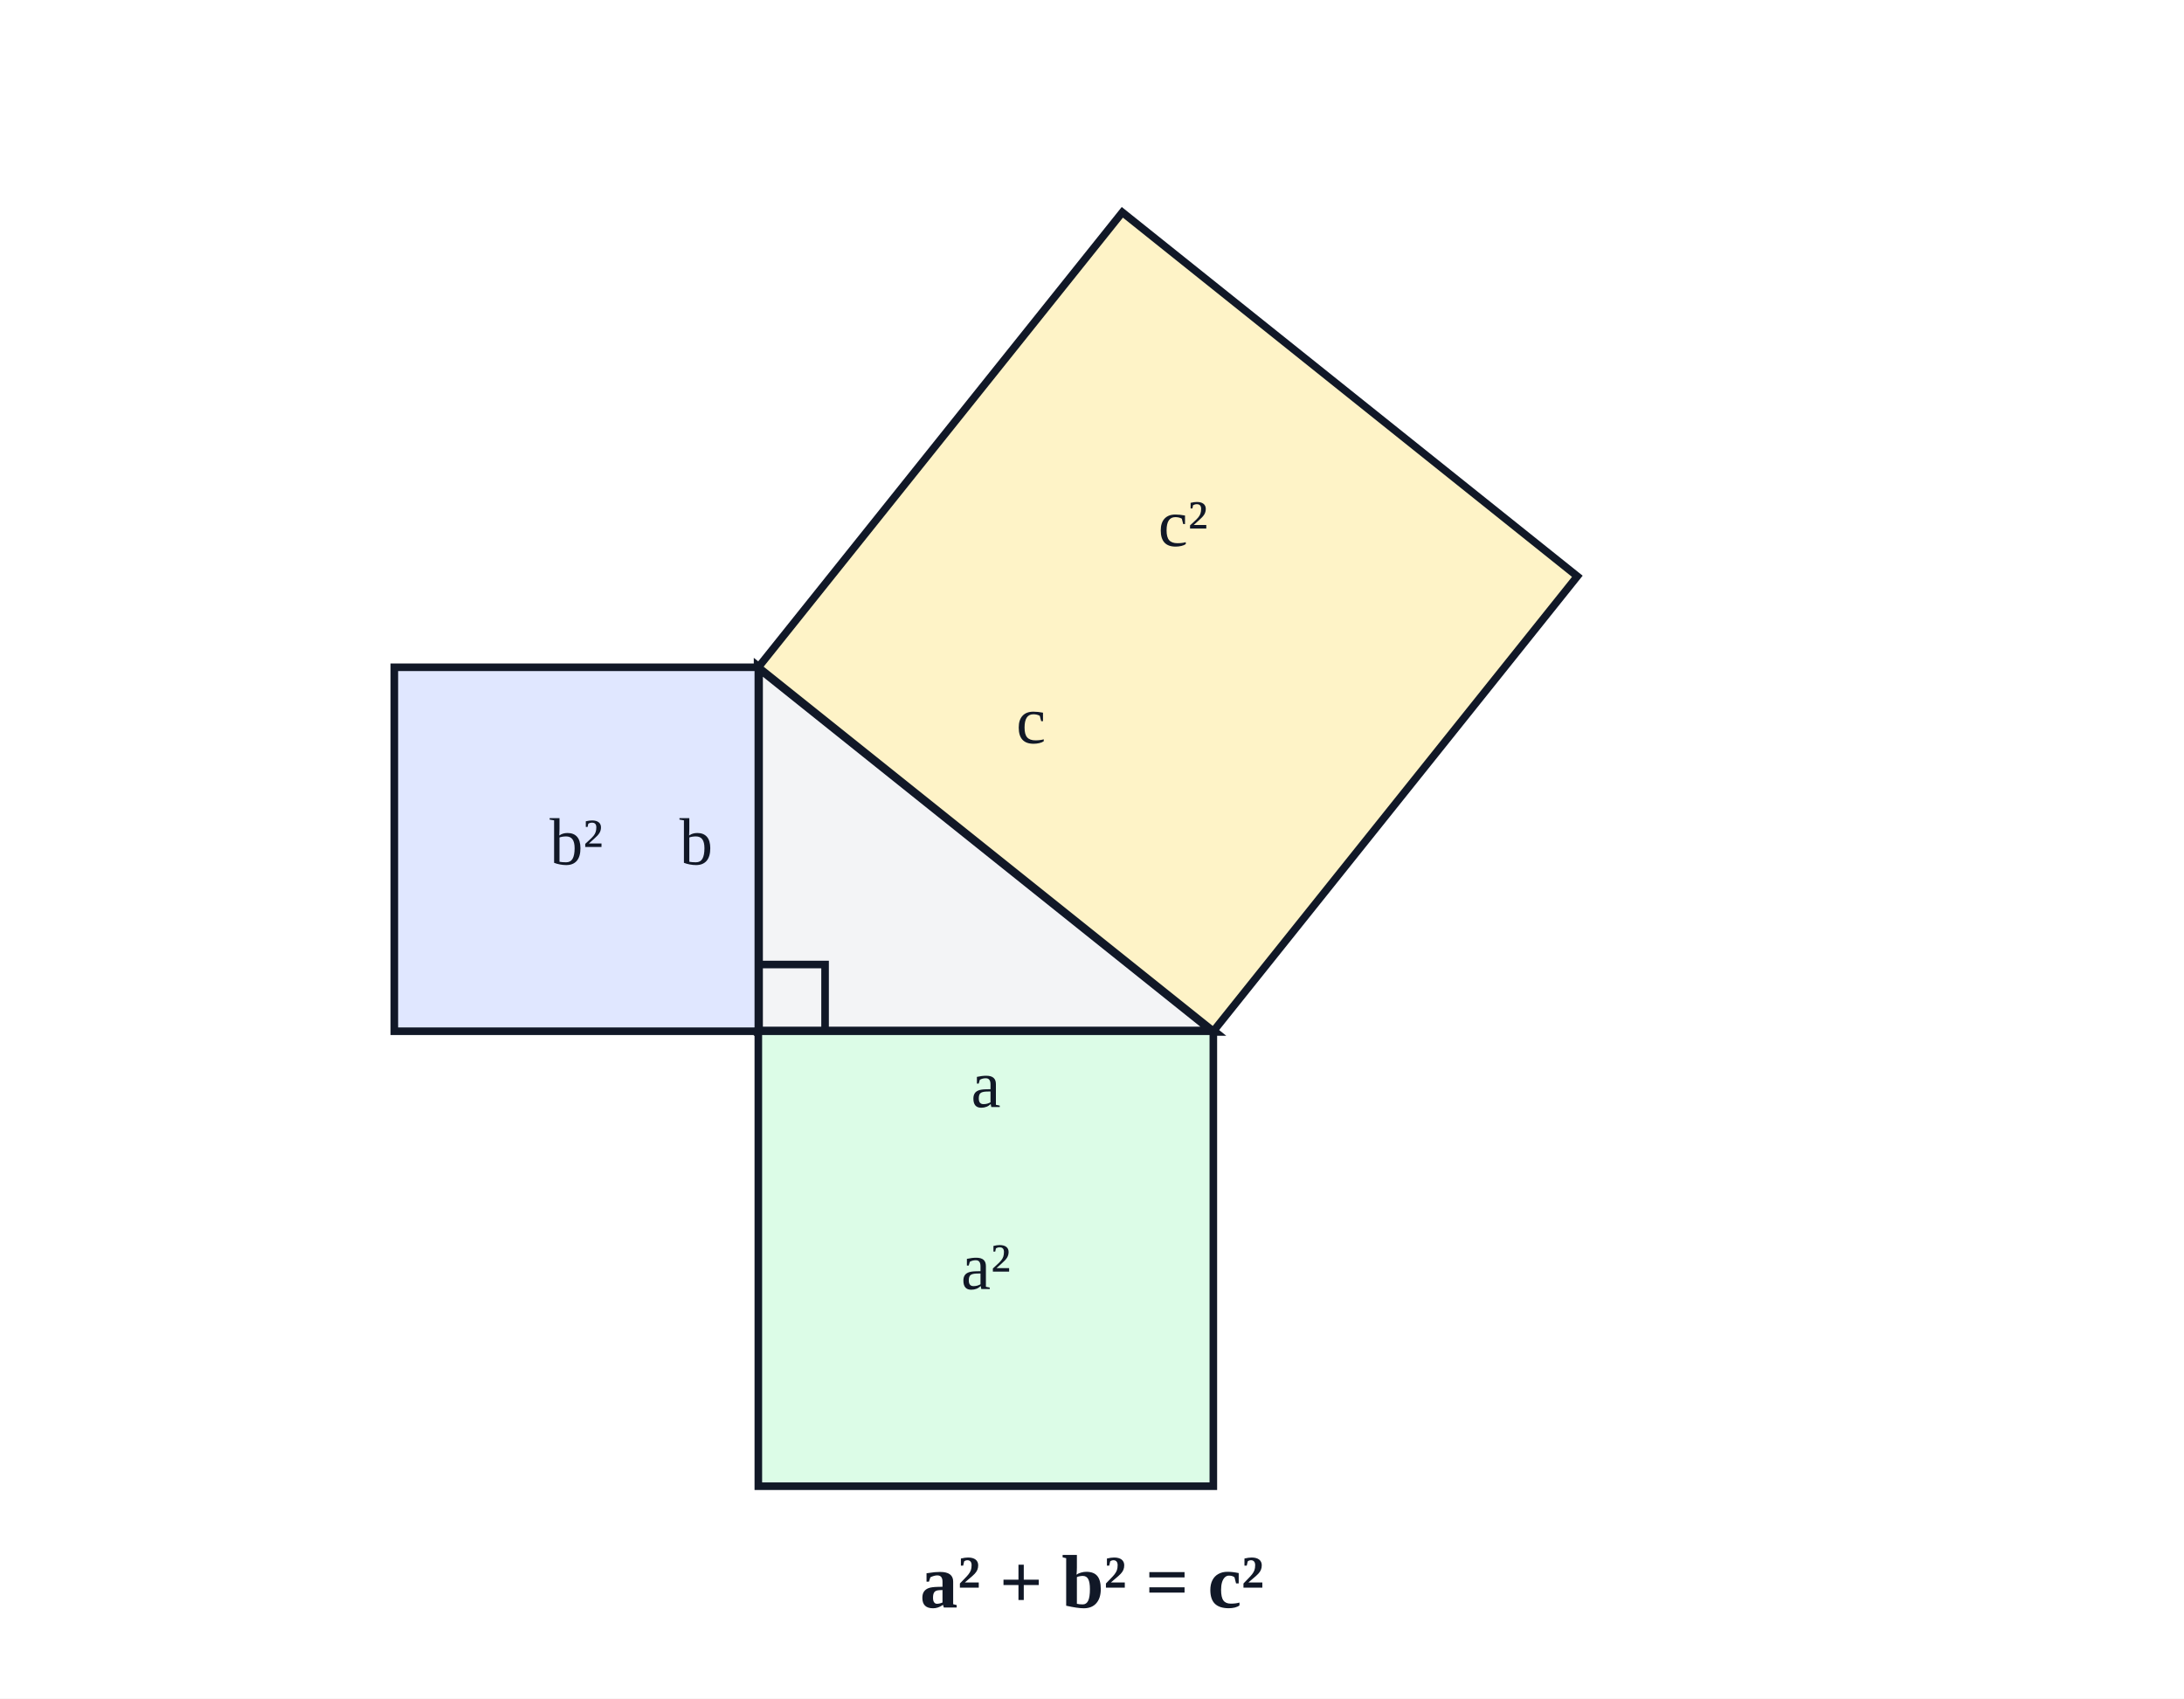
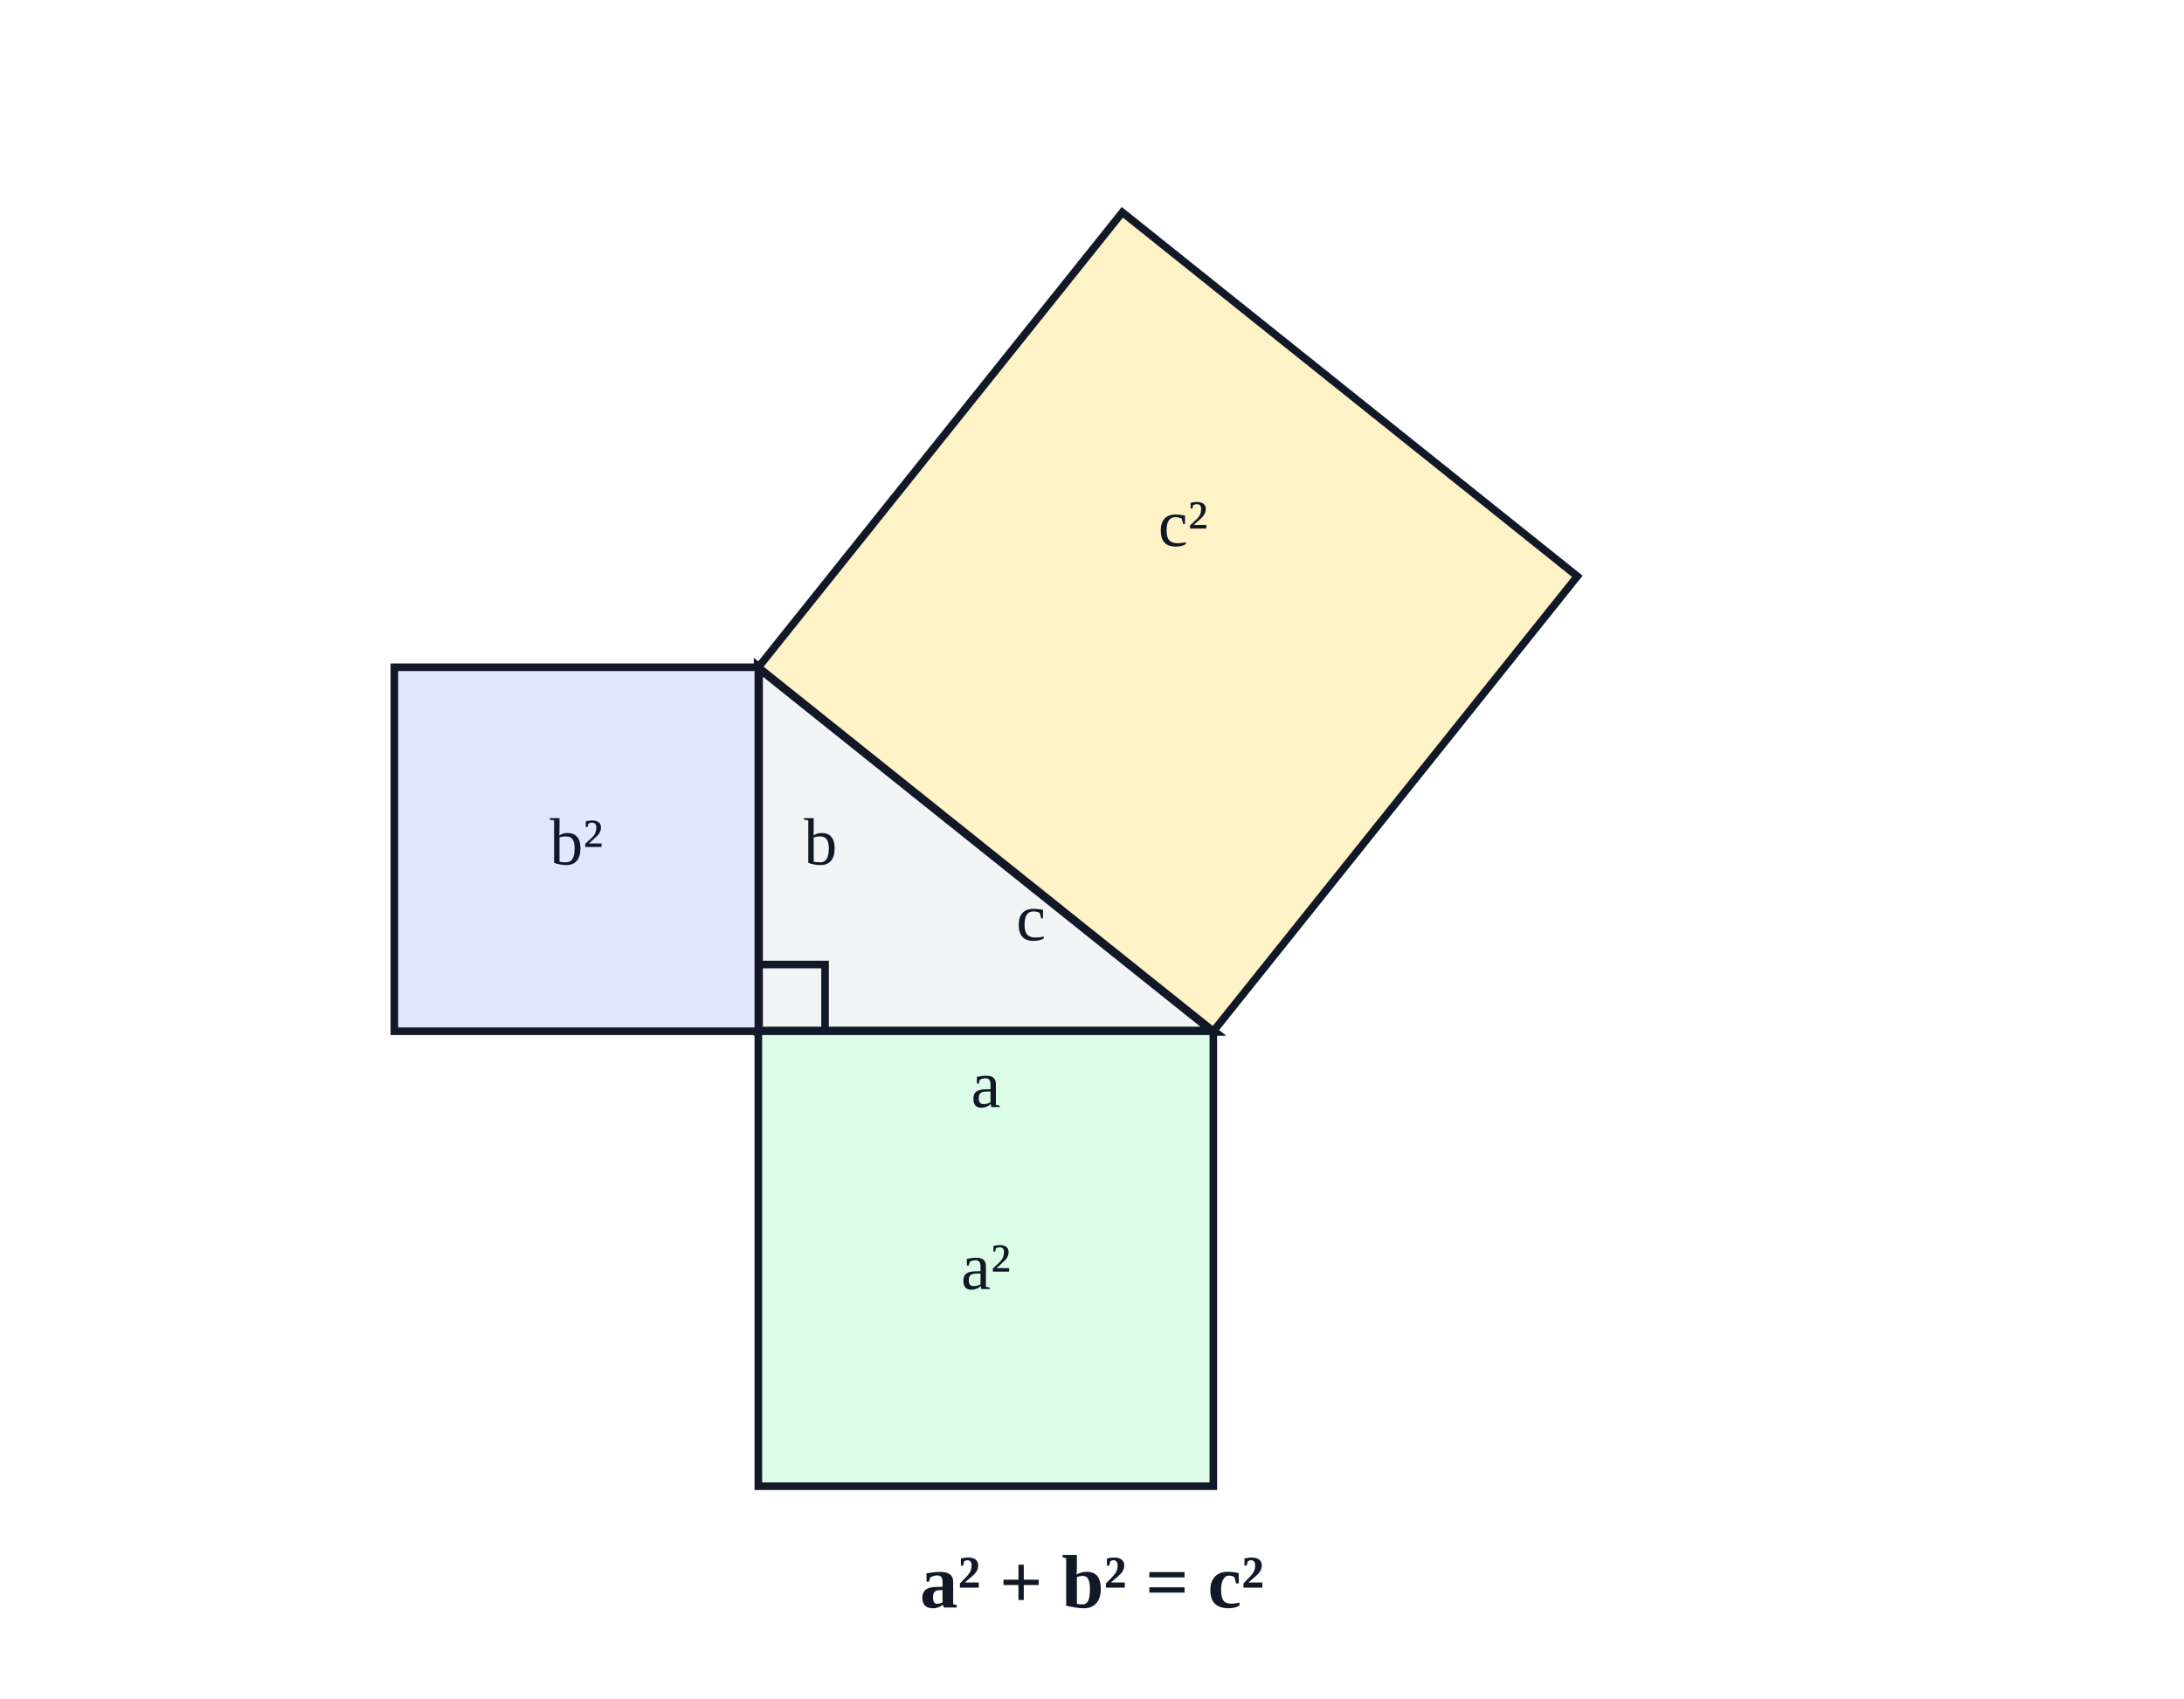
<svg xmlns="http://www.w3.org/2000/svg" viewBox="0 0 720 560" role="img" aria-labelledby="title desc">
  <rect width="720" height="560" fill="white" />
  <polygon points="250,340 250,220 400,340" fill="#f3f4f6" stroke="#111827" stroke-width="3" />
  <path d="M250 318 H272 V340" fill="none" stroke="#111827" stroke-width="2.5" />
  <polygon points="250,220 130,220 130,340 250,340" fill="#e0e7ff" stroke="#111827" stroke-width="2.5" />
  <polygon points="250,340 400,340 400,490 250,490" fill="#dcfce7" stroke="#111827" stroke-width="2.5" />
  <polygon points="250,220 400,340 520,190 370,70" fill="#fef3c7" stroke="#111827" stroke-width="2.5" />
-   <text x="235" y="285" font-size="22" text-anchor="end" fill="#111827">b</text>
+   <text x="265" y="285" font-size="22" text-anchor="start" fill="#111827">b</text>
  <text x="325" y="365" font-size="22" text-anchor="middle" fill="#111827">a</text>
-   <text x="335" y="245" font-size="22" fill="#111827">c</text>
+   <text x="335" y="310" font-size="22" fill="#111827">c</text>
  <text x="190" y="285" font-size="22" text-anchor="middle" fill="#111827">b²</text>
  <text x="325" y="425" font-size="22" text-anchor="middle" fill="#111827">a²</text>
  <text x="390" y="180" font-size="22" text-anchor="middle" fill="#111827">c²</text>
  <text x="360" y="530" font-size="25" text-anchor="middle" font-weight="bold" fill="#111827">a² + b² = c²</text>
</svg>
